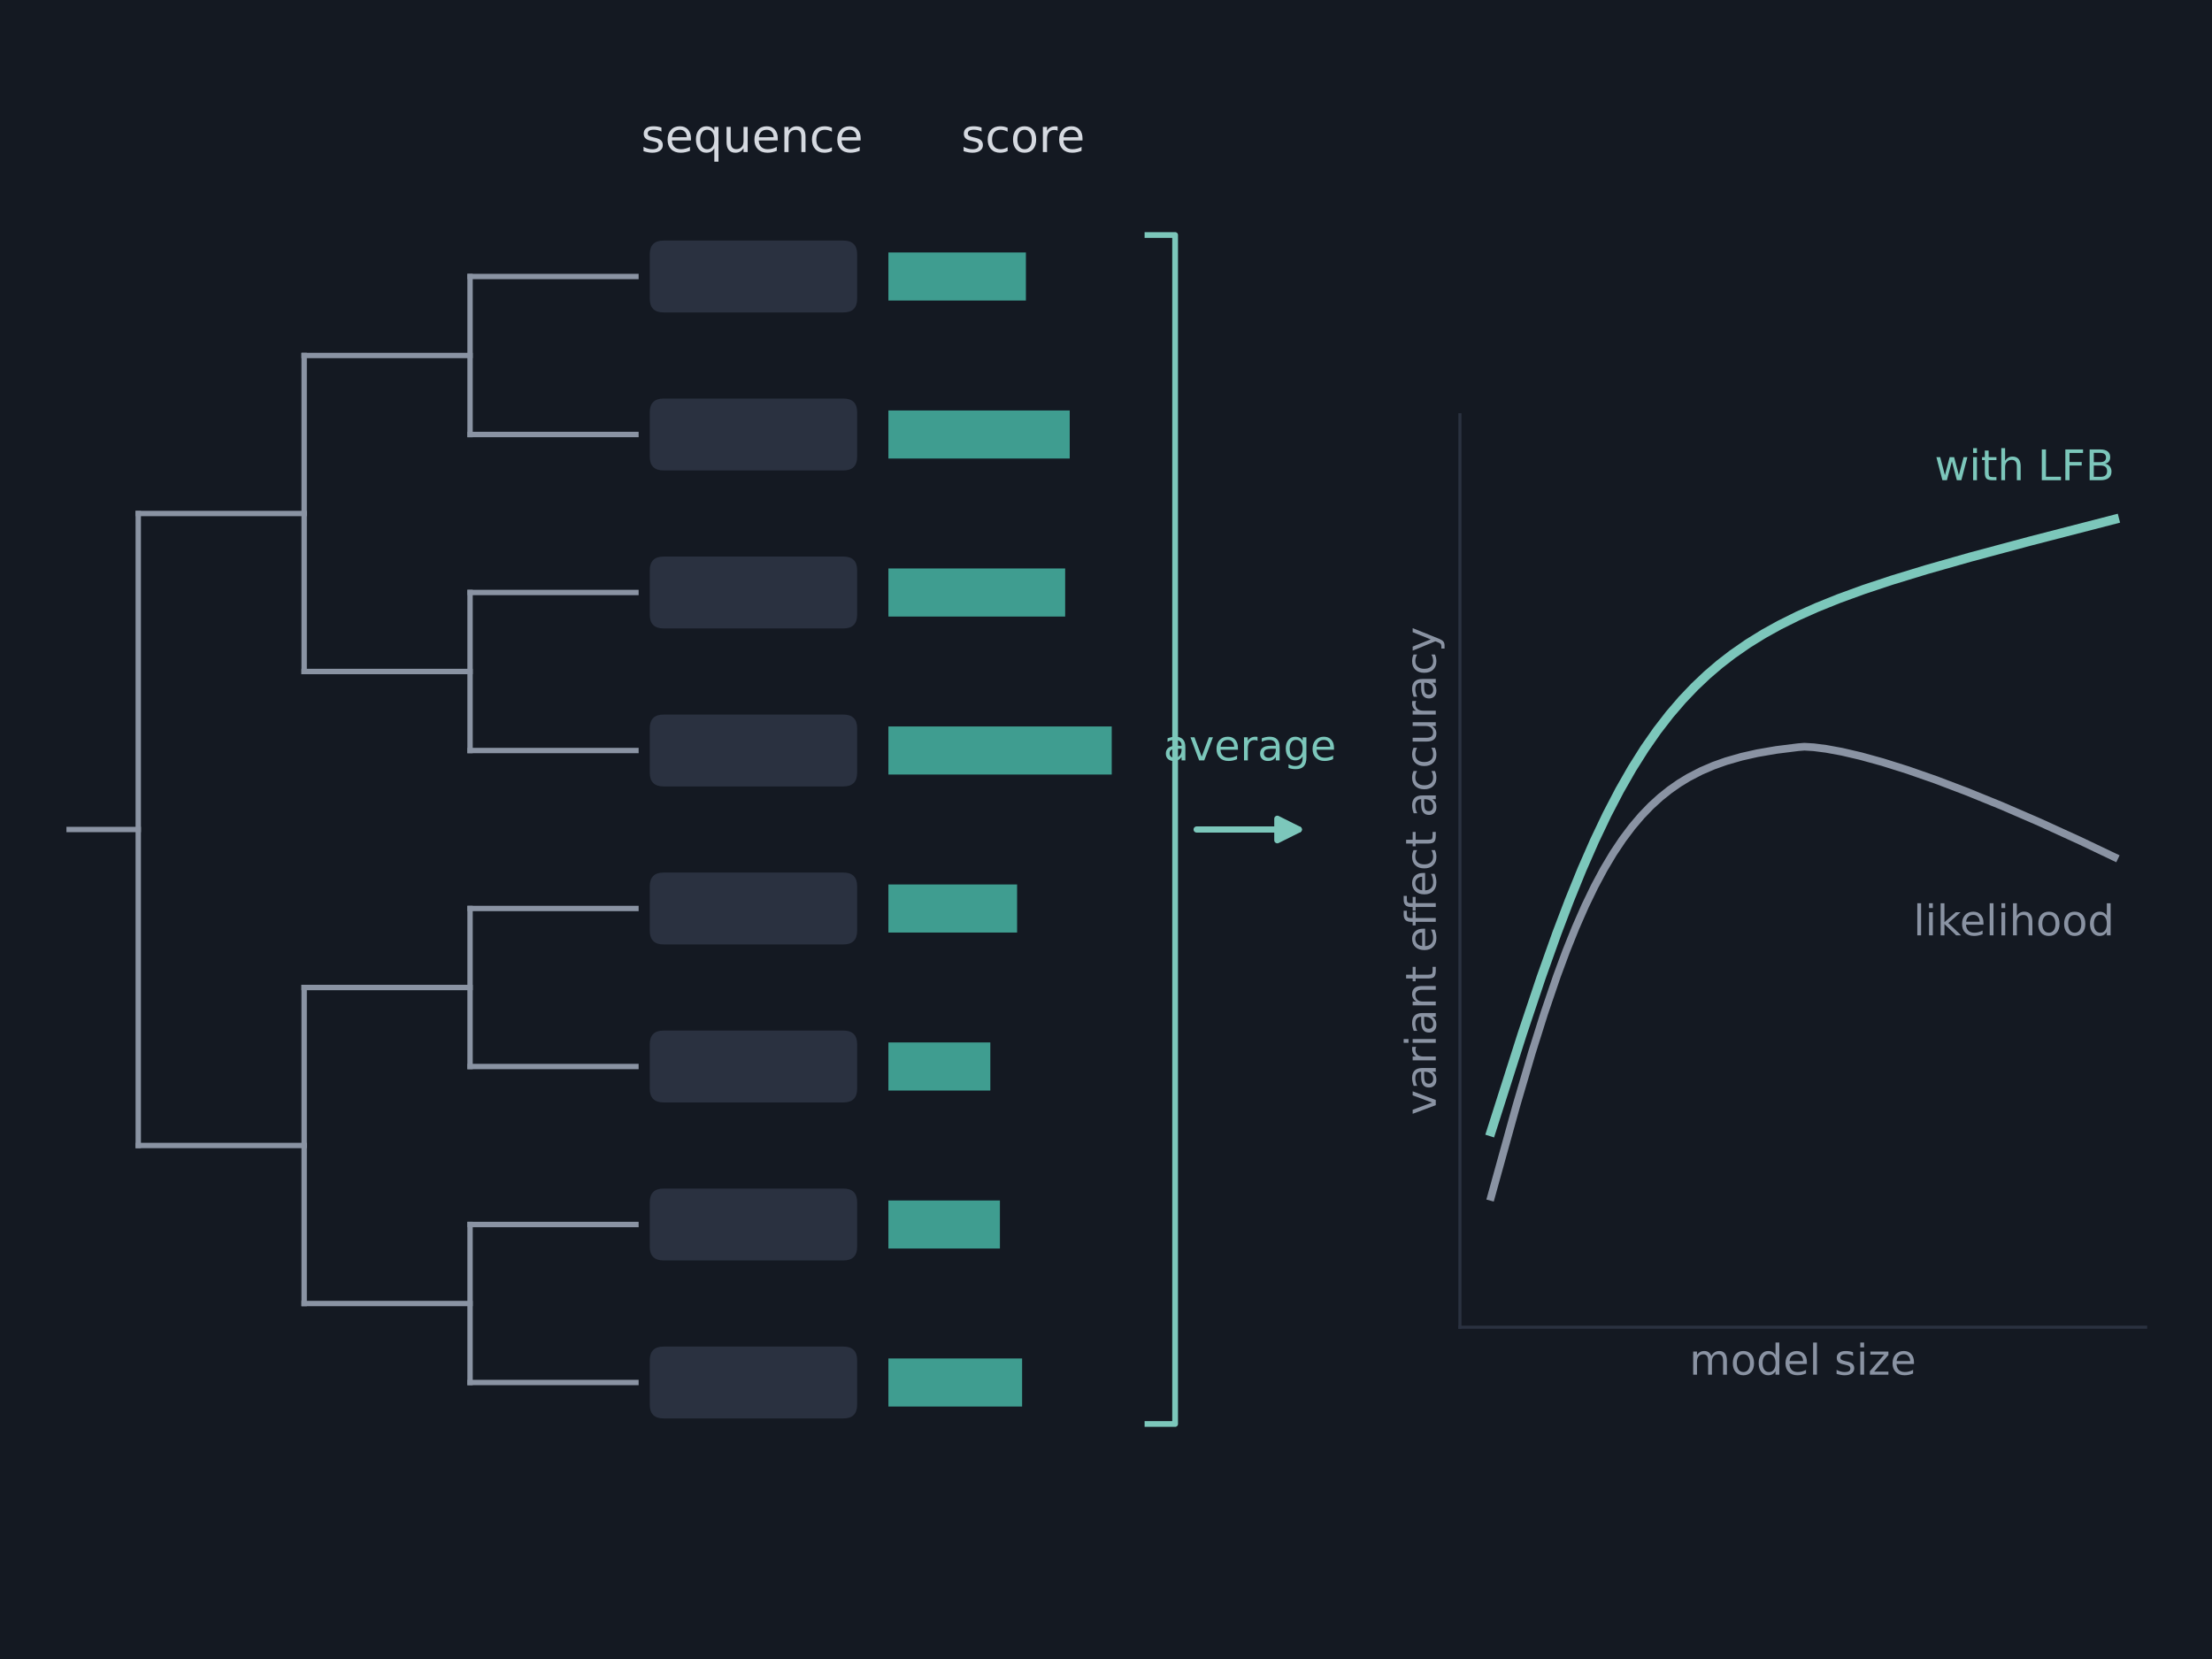
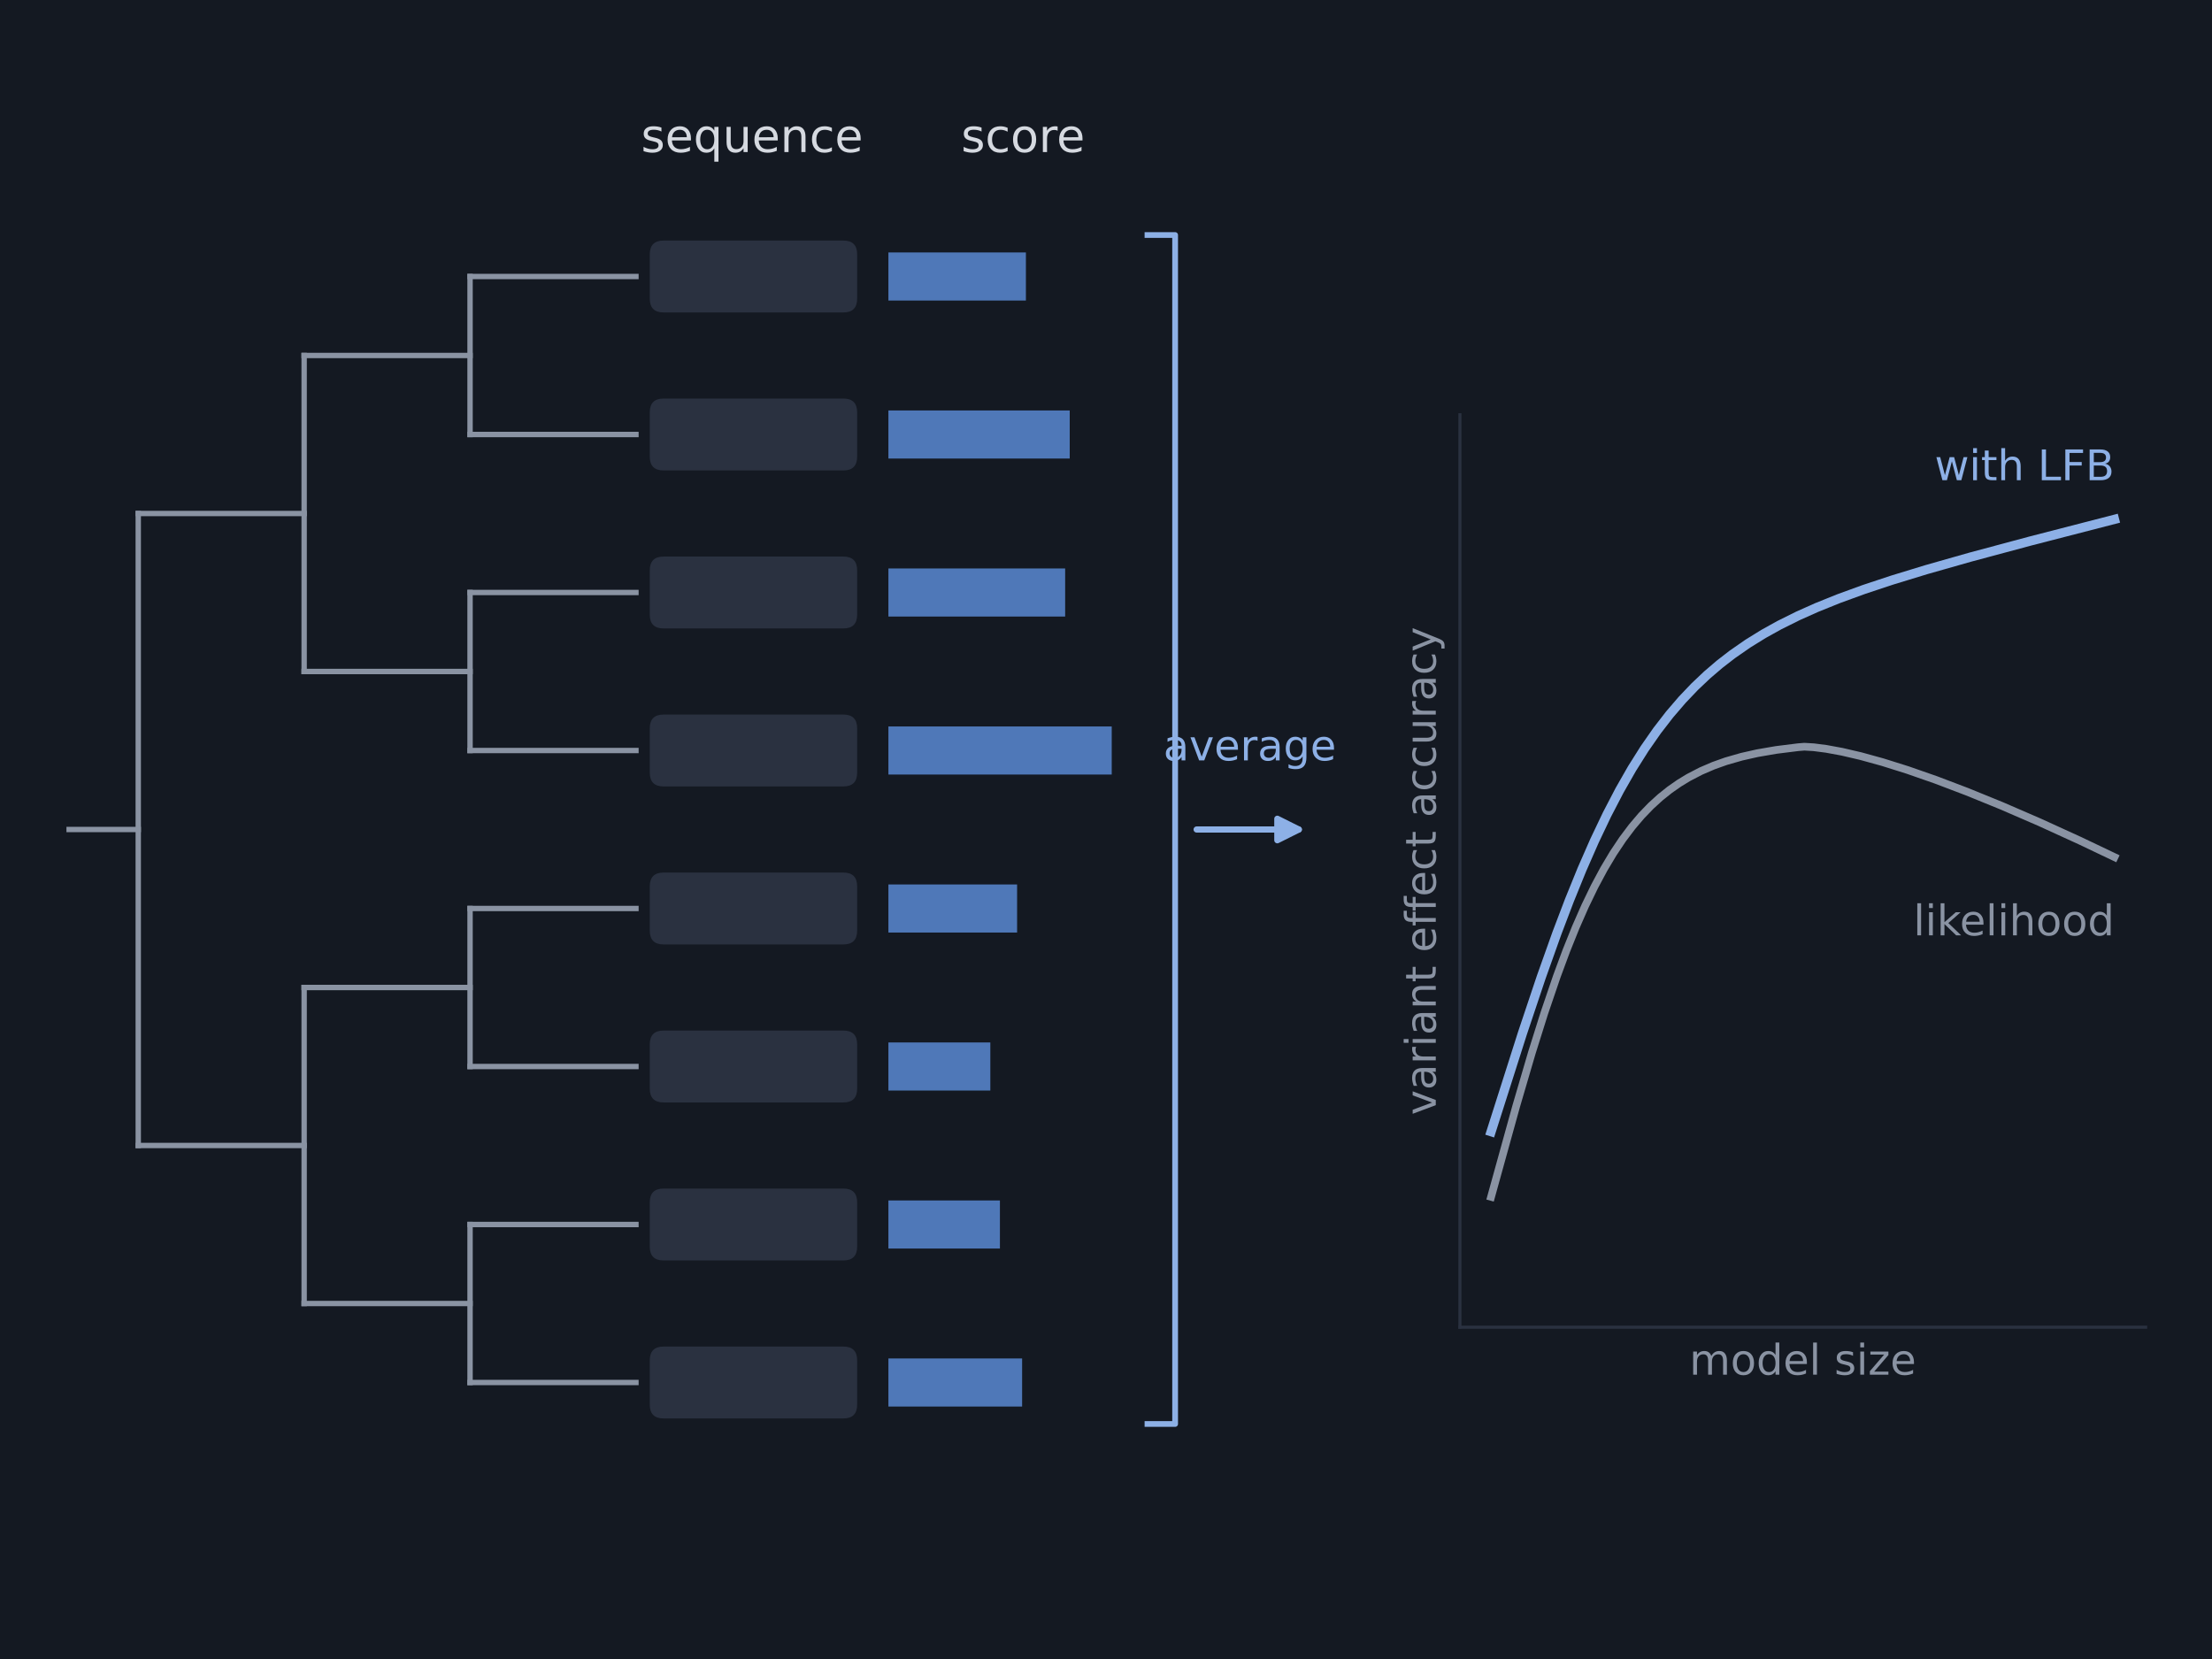
<svg xmlns="http://www.w3.org/2000/svg" xmlns:xlink="http://www.w3.org/1999/xlink" width="576pt" height="432pt" viewBox="0 0 576 432" version="1.1">
  <defs>
    <style type="text/css">*{stroke-linejoin: round; stroke-linecap: butt}</style>
  </defs>
  <g id="figure_1">
    <g id="patch_1">
      <path d="M 0 432  L 576 432  L 576 0  L 0 0  z " style="fill: #141922" />
    </g>
    <g id="axes_1">
      <g id="patch_2">
-         <path d="M 172.8 369.36  L 219.6 369.36  Q 223.2 369.36 223.2 365.76  L 223.2 354.24  Q 223.2 350.64 219.6 350.64  L 172.8 350.64  Q 169.2 350.64 169.2 354.24  L 169.2 365.76  Q 169.2 369.36 172.8 369.36  z " clip-path="url(#p7a1637acde)" style="fill: #2a3140" />
+         <path d="M 172.8 369.36  L 219.6 369.36  Q 223.2 369.36 223.2 365.76  L 223.2 354.24  Q 223.2 350.64 219.6 350.64  L 172.8 350.64  Q 169.2 350.64 169.2 354.24  L 169.2 365.76  Q 169.2 369.36 172.8 369.36  z " clip-path="url(#pc492ba2088)" style="fill: #2a3140" />
      </g>
      <g id="patch_3">
-         <path d="M 231.84 365.76  L 265.657 365.76  L 265.657 354.24  L 231.84 354.24  z " clip-path="url(#p7a1637acde)" style="fill: #3f9d90; stroke: #3f9d90; stroke-linejoin: miter" />
+         <path d="M 231.84 365.76  L 265.657 365.76  L 265.657 354.24  L 231.84 354.24  z " clip-path="url(#pc492ba2088)" style="fill: #4f78b8; stroke: #4f78b8; stroke-linejoin: miter" />
      </g>
      <g id="patch_4">
-         <path d="M 172.8 328.217  L 219.6 328.217  Q 223.2 328.217 223.2 324.617  L 223.2 313.097  Q 223.2 309.497 219.6 309.497  L 172.8 309.497  Q 169.2 309.497 169.2 313.097  L 169.2 324.617  Q 169.2 328.217 172.8 328.217  z " clip-path="url(#p7a1637acde)" style="fill: #2a3140" />
+         <path d="M 172.8 328.217  L 219.6 328.217  Q 223.2 328.217 223.2 324.617  L 223.2 313.097  Q 223.2 309.497 219.6 309.497  L 172.8 309.497  Q 169.2 309.497 169.2 313.097  L 169.2 324.617  Q 169.2 328.217 172.8 328.217  z " clip-path="url(#pc492ba2088)" style="fill: #2a3140" />
      </g>
      <g id="patch_5">
-         <path d="M 231.84 324.617  L 259.877 324.617  L 259.877 313.097  L 231.84 313.097  z " clip-path="url(#p7a1637acde)" style="fill: #3f9d90; stroke: #3f9d90; stroke-linejoin: miter" />
+         <path d="M 231.84 324.617  L 259.877 324.617  L 259.877 313.097  L 231.84 313.097  z " clip-path="url(#pc492ba2088)" style="fill: #4f78b8; stroke: #4f78b8; stroke-linejoin: miter" />
      </g>
      <g id="patch_6">
-         <path d="M 172.8 287.074  L 219.6 287.074  Q 223.2 287.074 223.2 283.474  L 223.2 271.954  Q 223.2 268.354 219.6 268.354  L 172.8 268.354  Q 169.2 268.354 169.2 271.954  L 169.2 283.474  Q 169.2 287.074 172.8 287.074  z " clip-path="url(#p7a1637acde)" style="fill: #2a3140" />
+         <path d="M 172.8 287.074  L 219.6 287.074  Q 223.2 287.074 223.2 283.474  L 223.2 271.954  Q 223.2 268.354 219.6 268.354  L 172.8 268.354  Q 169.2 268.354 169.2 271.954  L 169.2 283.474  Q 169.2 287.074 172.8 287.074  z " clip-path="url(#pc492ba2088)" style="fill: #2a3140" />
      </g>
      <g id="patch_7">
-         <path d="M 231.84 283.474  L 257.379 283.474  L 257.379 271.954  L 231.84 271.954  z " clip-path="url(#p7a1637acde)" style="fill: #3f9d90; stroke: #3f9d90; stroke-linejoin: miter" />
+         <path d="M 231.84 283.474  L 257.379 283.474  L 257.379 271.954  L 231.84 271.954  z " clip-path="url(#pc492ba2088)" style="fill: #4f78b8; stroke: #4f78b8; stroke-linejoin: miter" />
      </g>
      <g id="patch_8">
-         <path d="M 172.8 245.931  L 219.6 245.931  Q 223.2 245.931 223.2 242.331  L 223.2 230.811  Q 223.2 227.211 219.6 227.211  L 172.8 227.211  Q 169.2 227.211 169.2 230.811  L 169.2 242.331  Q 169.2 245.931 172.8 245.931  z " clip-path="url(#p7a1637acde)" style="fill: #2a3140" />
+         <path d="M 172.8 245.931  L 219.6 245.931  Q 223.2 245.931 223.2 242.331  L 223.2 230.811  Q 223.2 227.211 219.6 227.211  L 172.8 227.211  Q 169.2 227.211 169.2 230.811  L 169.2 242.331  Q 169.2 245.931 172.8 245.931  z " clip-path="url(#pc492ba2088)" style="fill: #2a3140" />
      </g>
      <g id="patch_9">
-         <path d="M 231.84 242.331  L 264.347 242.331  L 264.347 230.811  L 231.84 230.811  z " clip-path="url(#p7a1637acde)" style="fill: #3f9d90; stroke: #3f9d90; stroke-linejoin: miter" />
+         <path d="M 231.84 242.331  L 264.347 242.331  L 264.347 230.811  L 231.84 230.811  z " clip-path="url(#pc492ba2088)" style="fill: #4f78b8; stroke: #4f78b8; stroke-linejoin: miter" />
      </g>
      <g id="patch_10">
-         <path d="M 172.8 204.789  L 219.6 204.789  Q 223.2 204.789 223.2 201.189  L 223.2 189.669  Q 223.2 186.069 219.6 186.069  L 172.8 186.069  Q 169.2 186.069 169.2 189.669  L 169.2 201.189  Q 169.2 204.789 172.8 204.789  z " clip-path="url(#p7a1637acde)" style="fill: #2a3140" />
+         <path d="M 172.8 204.789  L 219.6 204.789  Q 223.2 204.789 223.2 201.189  L 223.2 189.669  Q 223.2 186.069 219.6 186.069  L 172.8 186.069  Q 169.2 186.069 169.2 189.669  L 169.2 201.189  Q 169.2 204.789 172.8 204.789  z " clip-path="url(#pc492ba2088)" style="fill: #2a3140" />
      </g>
      <g id="patch_11">
-         <path d="M 231.84 201.189  L 288.991 201.189  L 288.991 189.669  L 231.84 189.669  z " clip-path="url(#p7a1637acde)" style="fill: #3f9d90; stroke: #3f9d90; stroke-linejoin: miter" />
+         <path d="M 231.84 201.189  L 288.991 201.189  L 288.991 189.669  L 231.84 189.669  z " clip-path="url(#pc492ba2088)" style="fill: #4f78b8; stroke: #4f78b8; stroke-linejoin: miter" />
      </g>
      <g id="patch_12">
-         <path d="M 172.8 163.646  L 219.6 163.646  Q 223.2 163.646 223.2 160.046  L 223.2 148.526  Q 223.2 144.926 219.6 144.926  L 172.8 144.926  Q 169.2 144.926 169.2 148.526  L 169.2 160.046  Q 169.2 163.646 172.8 163.646  z " clip-path="url(#p7a1637acde)" style="fill: #2a3140" />
+         <path d="M 172.8 163.646  L 219.6 163.646  Q 223.2 163.646 223.2 160.046  L 223.2 148.526  Q 223.2 144.926 219.6 144.926  L 172.8 144.926  Q 169.2 144.926 169.2 148.526  L 169.2 160.046  Q 169.2 163.646 172.8 163.646  z " clip-path="url(#pc492ba2088)" style="fill: #2a3140" />
      </g>
      <g id="patch_13">
-         <path d="M 231.84 160.046  L 276.864 160.046  L 276.864 148.526  L 231.84 148.526  z " clip-path="url(#p7a1637acde)" style="fill: #3f9d90; stroke: #3f9d90; stroke-linejoin: miter" />
+         <path d="M 231.84 160.046  L 276.864 160.046  L 276.864 148.526  L 231.84 148.526  z " clip-path="url(#pc492ba2088)" style="fill: #4f78b8; stroke: #4f78b8; stroke-linejoin: miter" />
      </g>
      <g id="patch_14">
-         <path d="M 172.8 122.503  L 219.6 122.503  Q 223.2 122.503 223.2 118.903  L 223.2 107.383  Q 223.2 103.783 219.6 103.783  L 172.8 103.783  Q 169.2 103.783 169.2 107.383  L 169.2 118.903  Q 169.2 122.503 172.8 122.503  z " clip-path="url(#p7a1637acde)" style="fill: #2a3140" />
+         <path d="M 172.8 122.503  L 219.6 122.503  Q 223.2 122.503 223.2 118.903  L 223.2 107.383  Q 223.2 103.783 219.6 103.783  L 172.8 103.783  Q 169.2 103.783 169.2 107.383  L 169.2 118.903  Q 169.2 122.503 172.8 122.503  z " clip-path="url(#pc492ba2088)" style="fill: #2a3140" />
      </g>
      <g id="patch_15">
-         <path d="M 231.84 118.903  L 278.051 118.903  L 278.051 107.383  L 231.84 107.383  z " clip-path="url(#p7a1637acde)" style="fill: #3f9d90; stroke: #3f9d90; stroke-linejoin: miter" />
+         <path d="M 231.84 118.903  L 278.051 118.903  L 278.051 107.383  L 231.84 107.383  z " clip-path="url(#pc492ba2088)" style="fill: #4f78b8; stroke: #4f78b8; stroke-linejoin: miter" />
      </g>
      <g id="patch_16">
-         <path d="M 172.8 81.36  L 219.6 81.36  Q 223.2 81.36 223.2 77.76  L 223.2 66.24  Q 223.2 62.64 219.6 62.64  L 172.8 62.64  Q 169.2 62.64 169.2 66.24  L 169.2 77.76  Q 169.2 81.36 172.8 81.36  z " clip-path="url(#p7a1637acde)" style="fill: #2a3140" />
+         <path d="M 172.8 81.36  L 219.6 81.36  Q 223.2 81.36 223.2 77.76  L 223.2 66.24  Q 223.2 62.64 219.6 62.64  L 172.8 62.64  Q 169.2 62.64 169.2 66.24  L 169.2 77.76  Q 169.2 81.36 172.8 81.36  z " clip-path="url(#pc492ba2088)" style="fill: #2a3140" />
      </g>
      <g id="patch_17">
-         <path d="M 231.84 77.76  L 266.643 77.76  L 266.643 66.24  L 231.84 66.24  z " clip-path="url(#p7a1637acde)" style="fill: #3f9d90; stroke: #3f9d90; stroke-linejoin: miter" />
+         <path d="M 231.84 77.76  L 266.643 77.76  L 266.643 66.24  L 231.84 66.24  z " clip-path="url(#pc492ba2088)" style="fill: #4f78b8; stroke: #4f78b8; stroke-linejoin: miter" />
      </g>
      <g id="patch_18">
-         <path d="M 311.597 216  Q 325.798 216 338.211 216  " clip-path="url(#p7a1637acde)" style="fill: none; stroke: #7cc7bb; stroke-width: 1.6; stroke-linecap: round" />
-         <path d="M 332.611 213.2  L 338.211 216  L 332.611 218.8  z " clip-path="url(#p7a1637acde)" style="fill: #7cc7bb; stroke: #7cc7bb; stroke-width: 1.6; stroke-linecap: round" />
+         <path d="M 311.597 216  Q 325.798 216 338.211 216  " clip-path="url(#pc492ba2088)" style="fill: none; stroke: #8db0e6; stroke-width: 1.6; stroke-linecap: round" />
+         <path d="M 332.611 213.2  L 338.211 216  L 332.611 218.8  z " clip-path="url(#pc492ba2088)" style="fill: #8db0e6; stroke: #8db0e6; stroke-width: 1.6; stroke-linecap: round" />
      </g>
      <g id="line2d_1">
-         <path d="M 122.4 360  L 122.4 318.857  " clip-path="url(#p7a1637acde)" style="fill: none; stroke: #8a93a3; stroke-width: 1.4; stroke-linecap: square" />
+         <path d="M 122.4 360  L 122.4 318.857  " clip-path="url(#pc492ba2088)" style="fill: none; stroke: #8a93a3; stroke-width: 1.4; stroke-linecap: square" />
      </g>
      <g id="line2d_2">
-         <path d="M 122.4 360  L 165.6 360  " clip-path="url(#p7a1637acde)" style="fill: none; stroke: #8a93a3; stroke-width: 1.4; stroke-linecap: square" />
+         <path d="M 122.4 360  L 165.6 360  " clip-path="url(#pc492ba2088)" style="fill: none; stroke: #8a93a3; stroke-width: 1.4; stroke-linecap: square" />
      </g>
      <g id="line2d_3">
-         <path d="M 122.4 318.857  L 165.6 318.857  " clip-path="url(#p7a1637acde)" style="fill: none; stroke: #8a93a3; stroke-width: 1.4; stroke-linecap: square" />
+         <path d="M 122.4 318.857  L 165.6 318.857  " clip-path="url(#pc492ba2088)" style="fill: none; stroke: #8a93a3; stroke-width: 1.4; stroke-linecap: square" />
      </g>
      <g id="line2d_4">
-         <path d="M 122.4 277.714  L 122.4 236.571  " clip-path="url(#p7a1637acde)" style="fill: none; stroke: #8a93a3; stroke-width: 1.4; stroke-linecap: square" />
+         <path d="M 122.4 277.714  L 122.4 236.571  " clip-path="url(#pc492ba2088)" style="fill: none; stroke: #8a93a3; stroke-width: 1.4; stroke-linecap: square" />
      </g>
      <g id="line2d_5">
-         <path d="M 122.4 277.714  L 165.6 277.714  " clip-path="url(#p7a1637acde)" style="fill: none; stroke: #8a93a3; stroke-width: 1.4; stroke-linecap: square" />
+         <path d="M 122.4 277.714  L 165.6 277.714  " clip-path="url(#pc492ba2088)" style="fill: none; stroke: #8a93a3; stroke-width: 1.4; stroke-linecap: square" />
      </g>
      <g id="line2d_6">
-         <path d="M 122.4 236.571  L 165.6 236.571  " clip-path="url(#p7a1637acde)" style="fill: none; stroke: #8a93a3; stroke-width: 1.4; stroke-linecap: square" />
+         <path d="M 122.4 236.571  L 165.6 236.571  " clip-path="url(#pc492ba2088)" style="fill: none; stroke: #8a93a3; stroke-width: 1.4; stroke-linecap: square" />
      </g>
      <g id="line2d_7">
-         <path d="M 122.4 195.429  L 122.4 154.286  " clip-path="url(#p7a1637acde)" style="fill: none; stroke: #8a93a3; stroke-width: 1.4; stroke-linecap: square" />
+         <path d="M 122.4 195.429  L 122.4 154.286  " clip-path="url(#pc492ba2088)" style="fill: none; stroke: #8a93a3; stroke-width: 1.4; stroke-linecap: square" />
      </g>
      <g id="line2d_8">
-         <path d="M 122.4 195.429  L 165.6 195.429  " clip-path="url(#p7a1637acde)" style="fill: none; stroke: #8a93a3; stroke-width: 1.4; stroke-linecap: square" />
+         <path d="M 122.4 195.429  L 165.6 195.429  " clip-path="url(#pc492ba2088)" style="fill: none; stroke: #8a93a3; stroke-width: 1.4; stroke-linecap: square" />
      </g>
      <g id="line2d_9">
-         <path d="M 122.4 154.286  L 165.6 154.286  " clip-path="url(#p7a1637acde)" style="fill: none; stroke: #8a93a3; stroke-width: 1.4; stroke-linecap: square" />
+         <path d="M 122.4 154.286  L 165.6 154.286  " clip-path="url(#pc492ba2088)" style="fill: none; stroke: #8a93a3; stroke-width: 1.4; stroke-linecap: square" />
      </g>
      <g id="line2d_10">
-         <path d="M 122.4 113.143  L 122.4 72  " clip-path="url(#p7a1637acde)" style="fill: none; stroke: #8a93a3; stroke-width: 1.4; stroke-linecap: square" />
+         <path d="M 122.4 113.143  L 122.4 72  " clip-path="url(#pc492ba2088)" style="fill: none; stroke: #8a93a3; stroke-width: 1.4; stroke-linecap: square" />
      </g>
      <g id="line2d_11">
-         <path d="M 122.4 113.143  L 165.6 113.143  " clip-path="url(#p7a1637acde)" style="fill: none; stroke: #8a93a3; stroke-width: 1.4; stroke-linecap: square" />
+         <path d="M 122.4 113.143  L 165.6 113.143  " clip-path="url(#pc492ba2088)" style="fill: none; stroke: #8a93a3; stroke-width: 1.4; stroke-linecap: square" />
      </g>
      <g id="line2d_12">
-         <path d="M 122.4 72  L 165.6 72  " clip-path="url(#p7a1637acde)" style="fill: none; stroke: #8a93a3; stroke-width: 1.4; stroke-linecap: square" />
+         <path d="M 122.4 72  L 165.6 72  " clip-path="url(#pc492ba2088)" style="fill: none; stroke: #8a93a3; stroke-width: 1.4; stroke-linecap: square" />
      </g>
      <g id="line2d_13">
-         <path d="M 79.2 339.429  L 79.2 257.143  " clip-path="url(#p7a1637acde)" style="fill: none; stroke: #8a93a3; stroke-width: 1.4; stroke-linecap: square" />
+         <path d="M 79.2 339.429  L 79.2 257.143  " clip-path="url(#pc492ba2088)" style="fill: none; stroke: #8a93a3; stroke-width: 1.4; stroke-linecap: square" />
      </g>
      <g id="line2d_14">
-         <path d="M 79.2 339.429  L 122.4 339.429  " clip-path="url(#p7a1637acde)" style="fill: none; stroke: #8a93a3; stroke-width: 1.4; stroke-linecap: square" />
+         <path d="M 79.2 339.429  L 122.4 339.429  " clip-path="url(#pc492ba2088)" style="fill: none; stroke: #8a93a3; stroke-width: 1.4; stroke-linecap: square" />
      </g>
      <g id="line2d_15">
-         <path d="M 79.2 257.143  L 122.4 257.143  " clip-path="url(#p7a1637acde)" style="fill: none; stroke: #8a93a3; stroke-width: 1.4; stroke-linecap: square" />
+         <path d="M 79.2 257.143  L 122.4 257.143  " clip-path="url(#pc492ba2088)" style="fill: none; stroke: #8a93a3; stroke-width: 1.4; stroke-linecap: square" />
      </g>
      <g id="line2d_16">
-         <path d="M 79.2 174.857  L 79.2 92.571  " clip-path="url(#p7a1637acde)" style="fill: none; stroke: #8a93a3; stroke-width: 1.4; stroke-linecap: square" />
+         <path d="M 79.2 174.857  L 79.2 92.571  " clip-path="url(#pc492ba2088)" style="fill: none; stroke: #8a93a3; stroke-width: 1.4; stroke-linecap: square" />
      </g>
      <g id="line2d_17">
-         <path d="M 79.2 174.857  L 122.4 174.857  " clip-path="url(#p7a1637acde)" style="fill: none; stroke: #8a93a3; stroke-width: 1.4; stroke-linecap: square" />
+         <path d="M 79.2 174.857  L 122.4 174.857  " clip-path="url(#pc492ba2088)" style="fill: none; stroke: #8a93a3; stroke-width: 1.4; stroke-linecap: square" />
      </g>
      <g id="line2d_18">
-         <path d="M 79.2 92.571  L 122.4 92.571  " clip-path="url(#p7a1637acde)" style="fill: none; stroke: #8a93a3; stroke-width: 1.4; stroke-linecap: square" />
+         <path d="M 79.2 92.571  L 122.4 92.571  " clip-path="url(#pc492ba2088)" style="fill: none; stroke: #8a93a3; stroke-width: 1.4; stroke-linecap: square" />
      </g>
      <g id="line2d_19">
-         <path d="M 36 298.286  L 36 133.714  " clip-path="url(#p7a1637acde)" style="fill: none; stroke: #8a93a3; stroke-width: 1.4; stroke-linecap: square" />
+         <path d="M 36 298.286  L 36 133.714  " clip-path="url(#pc492ba2088)" style="fill: none; stroke: #8a93a3; stroke-width: 1.4; stroke-linecap: square" />
      </g>
      <g id="line2d_20">
-         <path d="M 36 298.286  L 79.2 298.286  " clip-path="url(#p7a1637acde)" style="fill: none; stroke: #8a93a3; stroke-width: 1.4; stroke-linecap: square" />
+         <path d="M 36 298.286  L 79.2 298.286  " clip-path="url(#pc492ba2088)" style="fill: none; stroke: #8a93a3; stroke-width: 1.4; stroke-linecap: square" />
      </g>
      <g id="line2d_21">
-         <path d="M 36 133.714  L 79.2 133.714  " clip-path="url(#p7a1637acde)" style="fill: none; stroke: #8a93a3; stroke-width: 1.4; stroke-linecap: square" />
+         <path d="M 36 133.714  L 79.2 133.714  " clip-path="url(#pc492ba2088)" style="fill: none; stroke: #8a93a3; stroke-width: 1.4; stroke-linecap: square" />
      </g>
      <g id="line2d_22">
-         <path d="M 18 216  L 36 216  " clip-path="url(#p7a1637acde)" style="fill: none; stroke: #8a93a3; stroke-width: 1.4; stroke-linecap: square" />
+         <path d="M 18 216  L 36 216  " clip-path="url(#pc492ba2088)" style="fill: none; stroke: #8a93a3; stroke-width: 1.4; stroke-linecap: square" />
      </g>
      <g id="line2d_23">
-         <path d="M 298.8 370.8  L 306 370.8  L 306 61.2  L 298.8 61.2  " clip-path="url(#p7a1637acde)" style="fill: none; stroke: #7cc7bb; stroke-width: 1.5; stroke-linecap: square" />
+         <path d="M 298.8 370.8  L 306 370.8  L 306 61.2  L 298.8 61.2  " clip-path="url(#pc492ba2088)" style="fill: none; stroke: #8db0e6; stroke-width: 1.5; stroke-linecap: square" />
      </g>
      <g id="text_1">
        <g style="fill: #d5d9e0" transform="translate(166.9256 39.6) scale(0.12 -0.12)">
          <defs>
            <path id="DejaVuSans-73" d="M 2834 3397  L 2834 2853  Q 2591 2978 2328 3040  Q 2066 3103 1784 3103  Q 1356 3103 1142 2972  Q 928 2841 928 2578  Q 928 2378 1081 2264  Q 1234 2150 1697 2047  L 1894 2003  Q 2506 1872 2764 1633  Q 3022 1394 3022 966  Q 3022 478 2636 193  Q 2250 -91 1575 -91  Q 1294 -91 989 -36  Q 684 19 347 128  L 347 722  Q 666 556 975 473  Q 1284 391 1588 391  Q 1994 391 2212 530  Q 2431 669 2431 922  Q 2431 1156 2273 1281  Q 2116 1406 1581 1522  L 1381 1569  Q 847 1681 609 1914  Q 372 2147 372 2553  Q 372 3047 722 3315  Q 1072 3584 1716 3584  Q 2034 3584 2315 3537  Q 2597 3491 2834 3397  z " transform="scale(0.015625)" />
            <path id="DejaVuSans-65" d="M 3597 1894  L 3597 1613  L 953 1613  Q 991 1019 1311 708  Q 1631 397 2203 397  Q 2534 397 2845 478  Q 3156 559 3463 722  L 3463 178  Q 3153 47 2828 -22  Q 2503 -91 2169 -91  Q 1331 -91 842 396  Q 353 884 353 1716  Q 353 2575 817 3079  Q 1281 3584 2069 3584  Q 2775 3584 3186 3129  Q 3597 2675 3597 1894  z M 3022 2063  Q 3016 2534 2758 2815  Q 2500 3097 2075 3097  Q 1594 3097 1305 2825  Q 1016 2553 972 2059  L 3022 2063  z " transform="scale(0.015625)" />
            <path id="DejaVuSans-71" d="M 947 1747  Q 947 1113 1208 752  Q 1469 391 1925 391  Q 2381 391 2643 752  Q 2906 1113 2906 1747  Q 2906 2381 2643 2742  Q 2381 3103 1925 3103  Q 1469 3103 1208 2742  Q 947 2381 947 1747  z M 2906 525  Q 2725 213 2448 61  Q 2172 -91 1784 -91  Q 1150 -91 751 415  Q 353 922 353 1747  Q 353 2572 751 3078  Q 1150 3584 1784 3584  Q 2172 3584 2448 3432  Q 2725 3281 2906 2969  L 2906 3500  L 3481 3500  L 3481 -1331  L 2906 -1331  L 2906 525  z " transform="scale(0.015625)" />
            <path id="DejaVuSans-75" d="M 544 1381  L 544 3500  L 1119 3500  L 1119 1403  Q 1119 906 1312 657  Q 1506 409 1894 409  Q 2359 409 2629 706  Q 2900 1003 2900 1516  L 2900 3500  L 3475 3500  L 3475 0  L 2900 0  L 2900 538  Q 2691 219 2414 64  Q 2138 -91 1772 -91  Q 1169 -91 856 284  Q 544 659 544 1381  z M 1991 3584  L 1991 3584  z " transform="scale(0.015625)" />
            <path id="DejaVuSans-6e" d="M 3513 2113  L 3513 0  L 2938 0  L 2938 2094  Q 2938 2591 2744 2837  Q 2550 3084 2163 3084  Q 1697 3084 1428 2787  Q 1159 2491 1159 1978  L 1159 0  L 581 0  L 581 3500  L 1159 3500  L 1159 2956  Q 1366 3272 1645 3428  Q 1925 3584 2291 3584  Q 2894 3584 3203 3211  Q 3513 2838 3513 2113  z " transform="scale(0.015625)" />
            <path id="DejaVuSans-63" d="M 3122 3366  L 3122 2828  Q 2878 2963 2633 3030  Q 2388 3097 2138 3097  Q 1578 3097 1268 2742  Q 959 2388 959 1747  Q 959 1106 1268 751  Q 1578 397 2138 397  Q 2388 397 2633 464  Q 2878 531 3122 666  L 3122 134  Q 2881 22 2623 -34  Q 2366 -91 2075 -91  Q 1284 -91 818 406  Q 353 903 353 1747  Q 353 2603 823 3093  Q 1294 3584 2113 3584  Q 2378 3584 2631 3529  Q 2884 3475 3122 3366  z " transform="scale(0.015625)" />
          </defs>
          <use xlink:href="#DejaVuSans-73" />
          <use xlink:href="#DejaVuSans-65" transform="translate(52.09961 0)" />
          <use xlink:href="#DejaVuSans-71" transform="translate(113.623 0)" />
          <use xlink:href="#DejaVuSans-75" transform="translate(177.0996 0)" />
          <use xlink:href="#DejaVuSans-65" transform="translate(240.4785 0)" />
          <use xlink:href="#DejaVuSans-6e" transform="translate(302.002 0)" />
          <use xlink:href="#DejaVuSans-63" transform="translate(365.3809 0)" />
          <use xlink:href="#DejaVuSans-65" transform="translate(420.3613 0)" />
        </g>
      </g>
      <g id="text_2">
        <g style="fill: #d5d9e0" transform="translate(250.2806 39.6) scale(0.12 -0.12)">
          <defs>
            <path id="DejaVuSans-6f" d="M 1959 3097  Q 1497 3097 1228 2736  Q 959 2375 959 1747  Q 959 1119 1226 758  Q 1494 397 1959 397  Q 2419 397 2687 759  Q 2956 1122 2956 1747  Q 2956 2369 2687 2733  Q 2419 3097 1959 3097  z M 1959 3584  Q 2709 3584 3137 3096  Q 3566 2609 3566 1747  Q 3566 888 3137 398  Q 2709 -91 1959 -91  Q 1206 -91 779 398  Q 353 888 353 1747  Q 353 2609 779 3096  Q 1206 3584 1959 3584  z " transform="scale(0.015625)" />
            <path id="DejaVuSans-72" d="M 2631 2963  Q 2534 3019 2420 3045  Q 2306 3072 2169 3072  Q 1681 3072 1420 2755  Q 1159 2438 1159 1844  L 1159 0  L 581 0  L 581 3500  L 1159 3500  L 1159 2956  Q 1341 3275 1631 3429  Q 1922 3584 2338 3584  Q 2397 3584 2469 3576  Q 2541 3569 2628 3553  L 2631 2963  z " transform="scale(0.015625)" />
          </defs>
          <use xlink:href="#DejaVuSans-73" />
          <use xlink:href="#DejaVuSans-63" transform="translate(52.09961 0)" />
          <use xlink:href="#DejaVuSans-6f" transform="translate(107.0801 0)" />
          <use xlink:href="#DejaVuSans-72" transform="translate(168.2617 0)" />
          <use xlink:href="#DejaVuSans-65" transform="translate(207.125 0)" />
        </g>
      </g>
      <g id="text_3">
-         <g style="fill: #7cc7bb" transform="translate(302.9227 198) scale(0.11 -0.11)">
+         <g style="fill: #8db0e6" transform="translate(302.9227 198) scale(0.11 -0.11)">
          <defs>
            <path id="DejaVuSans-61" d="M 2194 1759  Q 1497 1759 1228 1600  Q 959 1441 959 1056  Q 959 750 1161 570  Q 1363 391 1709 391  Q 2188 391 2477 730  Q 2766 1069 2766 1631  L 2766 1759  L 2194 1759  z M 3341 1997  L 3341 0  L 2766 0  L 2766 531  Q 2569 213 2275 61  Q 1981 -91 1556 -91  Q 1019 -91 701 211  Q 384 513 384 1019  Q 384 1609 779 1909  Q 1175 2209 1959 2209  L 2766 2209  L 2766 2266  Q 2766 2663 2505 2880  Q 2244 3097 1772 3097  Q 1472 3097 1187 3025  Q 903 2953 641 2809  L 641 3341  Q 956 3463 1253 3523  Q 1550 3584 1831 3584  Q 2591 3584 2966 3190  Q 3341 2797 3341 1997  z " transform="scale(0.015625)" />
            <path id="DejaVuSans-76" d="M 191 3500  L 800 3500  L 1894 563  L 2988 3500  L 3597 3500  L 2284 0  L 1503 0  L 191 3500  z " transform="scale(0.015625)" />
            <path id="DejaVuSans-67" d="M 2906 1791  Q 2906 2416 2648 2759  Q 2391 3103 1925 3103  Q 1463 3103 1205 2759  Q 947 2416 947 1791  Q 947 1169 1205 825  Q 1463 481 1925 481  Q 2391 481 2648 825  Q 2906 1169 2906 1791  z M 3481 434  Q 3481 -459 3084 -895  Q 2688 -1331 1869 -1331  Q 1566 -1331 1297 -1286  Q 1028 -1241 775 -1147  L 775 -588  Q 1028 -725 1275 -790  Q 1522 -856 1778 -856  Q 2344 -856 2625 -561  Q 2906 -266 2906 331  L 2906 616  Q 2728 306 2450 153  Q 2172 0 1784 0  Q 1141 0 747 490  Q 353 981 353 1791  Q 353 2603 747 3093  Q 1141 3584 1784 3584  Q 2172 3584 2450 3431  Q 2728 3278 2906 2969  L 2906 3500  L 3481 3500  L 3481 434  z " transform="scale(0.015625)" />
          </defs>
          <use xlink:href="#DejaVuSans-61" />
          <use xlink:href="#DejaVuSans-76" transform="translate(61.2793 0)" />
          <use xlink:href="#DejaVuSans-65" transform="translate(120.459 0)" />
          <use xlink:href="#DejaVuSans-72" transform="translate(181.9824 0)" />
          <use xlink:href="#DejaVuSans-61" transform="translate(223.0957 0)" />
          <use xlink:href="#DejaVuSans-67" transform="translate(284.375 0)" />
          <use xlink:href="#DejaVuSans-65" transform="translate(347.8516 0)" />
        </g>
      </g>
    </g>
    <g id="axes_2">
      <g id="patch_19">
        <path d="M 380.16 345.6  L 558.72 345.6  L 558.72 108  L 380.16 108  z " style="fill: #141922" />
      </g>
      <g id="matplotlib.axis_1">
        <g id="text_4">
          <g style="fill: #8a93a3" transform="translate(439.9016 357.9583) scale(0.11 -0.11)">
            <defs>
              <path id="DejaVuSans-6d" d="M 3328 2828  Q 3544 3216 3844 3400  Q 4144 3584 4550 3584  Q 5097 3584 5394 3201  Q 5691 2819 5691 2113  L 5691 0  L 5113 0  L 5113 2094  Q 5113 2597 4934 2840  Q 4756 3084 4391 3084  Q 3944 3084 3684 2787  Q 3425 2491 3425 1978  L 3425 0  L 2847 0  L 2847 2094  Q 2847 2600 2669 2842  Q 2491 3084 2119 3084  Q 1678 3084 1418 2786  Q 1159 2488 1159 1978  L 1159 0  L 581 0  L 581 3500  L 1159 3500  L 1159 2956  Q 1356 3278 1631 3431  Q 1906 3584 2284 3584  Q 2666 3584 2933 3390  Q 3200 3197 3328 2828  z " transform="scale(0.015625)" />
              <path id="DejaVuSans-64" d="M 2906 2969  L 2906 4863  L 3481 4863  L 3481 0  L 2906 0  L 2906 525  Q 2725 213 2448 61  Q 2172 -91 1784 -91  Q 1150 -91 751 415  Q 353 922 353 1747  Q 353 2572 751 3078  Q 1150 3584 1784 3584  Q 2172 3584 2448 3432  Q 2725 3281 2906 2969  z M 947 1747  Q 947 1113 1208 752  Q 1469 391 1925 391  Q 2381 391 2643 752  Q 2906 1113 2906 1747  Q 2906 2381 2643 2742  Q 2381 3103 1925 3103  Q 1469 3103 1208 2742  Q 947 2381 947 1747  z " transform="scale(0.015625)" />
              <path id="DejaVuSans-6c" d="M 603 4863  L 1178 4863  L 1178 0  L 603 0  L 603 4863  z " transform="scale(0.015625)" />
              <path id="DejaVuSans-20" transform="scale(0.015625)" />
              <path id="DejaVuSans-69" d="M 603 3500  L 1178 3500  L 1178 0  L 603 0  L 603 3500  z M 603 4863  L 1178 4863  L 1178 4134  L 603 4134  L 603 4863  z " transform="scale(0.015625)" />
              <path id="DejaVuSans-7a" d="M 353 3500  L 3084 3500  L 3084 2975  L 922 459  L 3084 459  L 3084 0  L 275 0  L 275 525  L 2438 3041  L 353 3041  L 353 3500  z " transform="scale(0.015625)" />
            </defs>
            <use xlink:href="#DejaVuSans-6d" />
            <use xlink:href="#DejaVuSans-6f" transform="translate(97.41211 0)" />
            <use xlink:href="#DejaVuSans-64" transform="translate(158.5938 0)" />
            <use xlink:href="#DejaVuSans-65" transform="translate(222.0703 0)" />
            <use xlink:href="#DejaVuSans-6c" transform="translate(283.5938 0)" />
            <use xlink:href="#DejaVuSans-20" transform="translate(311.377 0)" />
            <use xlink:href="#DejaVuSans-73" transform="translate(343.1641 0)" />
            <use xlink:href="#DejaVuSans-69" transform="translate(395.2637 0)" />
            <use xlink:href="#DejaVuSans-7a" transform="translate(423.0469 0)" />
            <use xlink:href="#DejaVuSans-65" transform="translate(475.5371 0)" />
          </g>
        </g>
      </g>
      <g id="matplotlib.axis_2">
        <g id="text_5">
          <g style="fill: #8a93a3" transform="translate(373.8723 290.3594) rotate(-90) scale(0.11 -0.11)">
            <defs>
              <path id="DejaVuSans-74" d="M 1172 4494  L 1172 3500  L 2356 3500  L 2356 3053  L 1172 3053  L 1172 1153  Q 1172 725 1289 603  Q 1406 481 1766 481  L 2356 481  L 2356 0  L 1766 0  Q 1100 0 847 248  Q 594 497 594 1153  L 594 3053  L 172 3053  L 172 3500  L 594 3500  L 594 4494  L 1172 4494  z " transform="scale(0.015625)" />
              <path id="DejaVuSans-66" d="M 2375 4863  L 2375 4384  L 1825 4384  Q 1516 4384 1395 4259  Q 1275 4134 1275 3809  L 1275 3500  L 2222 3500  L 2222 3053  L 1275 3053  L 1275 0  L 697 0  L 697 3053  L 147 3053  L 147 3500  L 697 3500  L 697 3744  Q 697 4328 969 4595  Q 1241 4863 1831 4863  L 2375 4863  z " transform="scale(0.015625)" />
              <path id="DejaVuSans-79" d="M 2059 -325  Q 1816 -950 1584 -1140  Q 1353 -1331 966 -1331  L 506 -1331  L 506 -850  L 844 -850  Q 1081 -850 1212 -737  Q 1344 -625 1503 -206  L 1606 56  L 191 3500  L 800 3500  L 1894 763  L 2988 3500  L 3597 3500  L 2059 -325  z " transform="scale(0.015625)" />
            </defs>
            <use xlink:href="#DejaVuSans-76" />
            <use xlink:href="#DejaVuSans-61" transform="translate(59.17969 0)" />
            <use xlink:href="#DejaVuSans-72" transform="translate(120.459 0)" />
            <use xlink:href="#DejaVuSans-69" transform="translate(161.5723 0)" />
            <use xlink:href="#DejaVuSans-61" transform="translate(189.3555 0)" />
            <use xlink:href="#DejaVuSans-6e" transform="translate(250.6348 0)" />
            <use xlink:href="#DejaVuSans-74" transform="translate(314.0137 0)" />
            <use xlink:href="#DejaVuSans-20" transform="translate(353.2227 0)" />
            <use xlink:href="#DejaVuSans-65" transform="translate(385.0098 0)" />
            <use xlink:href="#DejaVuSans-66" transform="translate(446.5332 0)" />
            <use xlink:href="#DejaVuSans-66" transform="translate(481.7383 0)" />
            <use xlink:href="#DejaVuSans-65" transform="translate(516.9434 0)" />
            <use xlink:href="#DejaVuSans-63" transform="translate(578.4668 0)" />
            <use xlink:href="#DejaVuSans-74" transform="translate(633.4473 0)" />
            <use xlink:href="#DejaVuSans-20" transform="translate(672.6562 0)" />
            <use xlink:href="#DejaVuSans-61" transform="translate(704.4434 0)" />
            <use xlink:href="#DejaVuSans-63" transform="translate(765.7227 0)" />
            <use xlink:href="#DejaVuSans-63" transform="translate(820.7031 0)" />
            <use xlink:href="#DejaVuSans-75" transform="translate(875.6836 0)" />
            <use xlink:href="#DejaVuSans-72" transform="translate(939.0625 0)" />
            <use xlink:href="#DejaVuSans-61" transform="translate(980.1758 0)" />
            <use xlink:href="#DejaVuSans-63" transform="translate(1041.455 0)" />
            <use xlink:href="#DejaVuSans-79" transform="translate(1096.436 0)" />
          </g>
        </g>
      </g>
      <g id="line2d_24">
-         <path d="M 388.276 311.657  L 394.802 288.094  L 398.881 274.177  L 402.144 263.79  L 405.406 254.209  L 407.854 247.601  L 410.301 241.509  L 412.748 235.935  L 415.195 230.871  L 417.642 226.3  L 420.089 222.198  L 422.536 218.536  L 424.984 215.282  L 427.431 212.402  L 429.878 209.862  L 432.325 207.631  L 434.772 205.675  L 437.219 203.965  L 439.666 202.473  L 442.929 200.781  L 446.192 199.377  L 449.455 198.217  L 453.534 197.047  L 457.612 196.129  L 462.506 195.286  L 468.216 194.571  L 469.848 194.439  L 472.295 194.583  L 475.558 195.003  L 479.636 195.753  L 484.531 196.891  L 490.241 198.467  L 496.766 200.52  L 504.108 203.082  L 512.265 206.181  L 521.238 209.838  L 531.026 214.076  L 541.631 218.919  L 550.604 223.195  L 550.604 223.195  " clip-path="url(#pecb9170d62)" style="fill: none; stroke: #8a93a3; stroke-width: 2; stroke-linecap: square" />
+         <path d="M 388.276 311.657  L 394.802 288.094  L 398.881 274.177  L 402.144 263.79  L 405.406 254.209  L 407.854 247.601  L 410.301 241.509  L 412.748 235.935  L 415.195 230.871  L 417.642 226.3  L 420.089 222.198  L 422.536 218.536  L 424.984 215.282  L 427.431 212.402  L 429.878 209.862  L 432.325 207.631  L 434.772 205.675  L 437.219 203.965  L 439.666 202.473  L 442.929 200.781  L 446.192 199.377  L 449.455 198.217  L 453.534 197.047  L 457.612 196.129  L 462.506 195.286  L 468.216 194.571  L 469.848 194.439  L 472.295 194.583  L 475.558 195.003  L 479.636 195.753  L 484.531 196.891  L 490.241 198.467  L 496.766 200.52  L 504.108 203.082  L 512.265 206.181  L 521.238 209.838  L 531.026 214.076  L 541.631 218.919  L 550.604 223.195  L 550.604 223.195  " clip-path="url(#p93adee5e89)" style="fill: none; stroke: #8a93a3; stroke-width: 2; stroke-linecap: square" />
      </g>
      <g id="line2d_25">
-         <path d="M 388.276 294.686  L 396.434 269.076  L 401.328 254.469  L 405.406 243.021  L 408.669 234.435  L 411.932 226.406  L 415.195 218.96  L 418.458 212.104  L 421.721 205.83  L 424.984 200.118  L 428.246 194.94  L 431.509 190.26  L 434.772 186.038  L 438.035 182.236  L 441.298 178.81  L 444.561 175.722  L 447.824 172.935  L 451.086 170.412  L 455.165 167.582  L 459.244 165.06  L 463.322 162.796  L 468.216 160.361  L 473.111 158.176  L 478.821 155.876  L 485.346 153.499  L 492.688 151.062  L 501.661 148.321  L 513.081 145.075  L 528.579 140.916  L 550.604 135.234  L 550.604 135.234  " clip-path="url(#pecb9170d62)" style="fill: none; stroke: #7cc7bb; stroke-width: 2.4; stroke-linecap: square" />
+         <path d="M 388.276 294.686  L 396.434 269.076  L 401.328 254.469  L 405.406 243.021  L 408.669 234.435  L 411.932 226.406  L 415.195 218.96  L 418.458 212.104  L 421.721 205.83  L 424.984 200.118  L 428.246 194.94  L 431.509 190.26  L 434.772 186.038  L 438.035 182.236  L 441.298 178.81  L 444.561 175.722  L 447.824 172.935  L 451.086 170.412  L 455.165 167.582  L 459.244 165.06  L 463.322 162.796  L 468.216 160.361  L 473.111 158.176  L 478.821 155.876  L 485.346 153.499  L 492.688 151.062  L 501.661 148.321  L 513.081 145.075  L 528.579 140.916  L 550.604 135.234  L 550.604 135.234  " clip-path="url(#p93adee5e89)" style="fill: none; stroke: #8db0e6; stroke-width: 2.4; stroke-linecap: square" />
      </g>
      <g id="patch_20">
        <path d="M 380.16 345.6  L 380.16 108  " style="fill: none; stroke: #2a3140; stroke-width: 0.8; stroke-linejoin: miter; stroke-linecap: square" />
      </g>
      <g id="patch_21">
        <path d="M 380.16 345.6  L 558.72 345.6  " style="fill: none; stroke: #2a3140; stroke-width: 0.8; stroke-linejoin: miter; stroke-linecap: square" />
      </g>
      <g id="text_6">
        <g style="fill: #8a93a3" transform="translate(498.2247 243.5608) scale(0.11 -0.11)">
          <defs>
            <path id="DejaVuSans-6b" d="M 581 4863  L 1159 4863  L 1159 1991  L 2875 3500  L 3609 3500  L 1753 1863  L 3688 0  L 2938 0  L 1159 1709  L 1159 0  L 581 0  L 581 4863  z " transform="scale(0.015625)" />
            <path id="DejaVuSans-68" d="M 3513 2113  L 3513 0  L 2938 0  L 2938 2094  Q 2938 2591 2744 2837  Q 2550 3084 2163 3084  Q 1697 3084 1428 2787  Q 1159 2491 1159 1978  L 1159 0  L 581 0  L 581 4863  L 1159 4863  L 1159 2956  Q 1366 3272 1645 3428  Q 1925 3584 2291 3584  Q 2894 3584 3203 3211  Q 3513 2838 3513 2113  z " transform="scale(0.015625)" />
          </defs>
          <use xlink:href="#DejaVuSans-6c" />
          <use xlink:href="#DejaVuSans-69" transform="translate(27.7832 0)" />
          <use xlink:href="#DejaVuSans-6b" transform="translate(55.56641 0)" />
          <use xlink:href="#DejaVuSans-65" transform="translate(109.8516 0)" />
          <use xlink:href="#DejaVuSans-6c" transform="translate(171.375 0)" />
          <use xlink:href="#DejaVuSans-69" transform="translate(199.1582 0)" />
          <use xlink:href="#DejaVuSans-68" transform="translate(226.9414 0)" />
          <use xlink:href="#DejaVuSans-6f" transform="translate(290.3203 0)" />
          <use xlink:href="#DejaVuSans-6f" transform="translate(351.502 0)" />
          <use xlink:href="#DejaVuSans-64" transform="translate(412.6836 0)" />
        </g>
      </g>
      <g id="text_7">
-         <g style="fill: #7cc7bb" transform="translate(503.7694 125.0511) scale(0.11 -0.11)">
+         <g style="fill: #8db0e6" transform="translate(503.7694 125.0511) scale(0.11 -0.11)">
          <defs>
            <path id="DejaVuSans-77" d="M 269 3500  L 844 3500  L 1563 769  L 2278 3500  L 2956 3500  L 3675 769  L 4391 3500  L 4966 3500  L 4050 0  L 3372 0  L 2619 2869  L 1863 0  L 1184 0  L 269 3500  z " transform="scale(0.015625)" />
            <path id="DejaVuSans-4c" d="M 628 4666  L 1259 4666  L 1259 531  L 3531 531  L 3531 0  L 628 0  L 628 4666  z " transform="scale(0.015625)" />
            <path id="DejaVuSans-46" d="M 628 4666  L 3309 4666  L 3309 4134  L 1259 4134  L 1259 2759  L 3109 2759  L 3109 2228  L 1259 2228  L 1259 0  L 628 0  L 628 4666  z " transform="scale(0.015625)" />
            <path id="DejaVuSans-42" d="M 1259 2228  L 1259 519  L 2272 519  Q 2781 519 3026 730  Q 3272 941 3272 1375  Q 3272 1813 3026 2020  Q 2781 2228 2272 2228  L 1259 2228  z M 1259 4147  L 1259 2741  L 2194 2741  Q 2656 2741 2882 2914  Q 3109 3088 3109 3444  Q 3109 3797 2882 3972  Q 2656 4147 2194 4147  L 1259 4147  z M 628 4666  L 2241 4666  Q 2963 4666 3353 4366  Q 3744 4066 3744 3513  Q 3744 3084 3544 2831  Q 3344 2578 2956 2516  Q 3422 2416 3680 2098  Q 3938 1781 3938 1306  Q 3938 681 3513 340  Q 3088 0 2303 0  L 628 0  L 628 4666  z " transform="scale(0.015625)" />
          </defs>
          <use xlink:href="#DejaVuSans-77" />
          <use xlink:href="#DejaVuSans-69" transform="translate(81.78711 0)" />
          <use xlink:href="#DejaVuSans-74" transform="translate(109.5703 0)" />
          <use xlink:href="#DejaVuSans-68" transform="translate(148.7793 0)" />
          <use xlink:href="#DejaVuSans-20" transform="translate(212.1582 0)" />
          <use xlink:href="#DejaVuSans-4c" transform="translate(243.9453 0)" />
          <use xlink:href="#DejaVuSans-46" transform="translate(299.6582 0)" />
          <use xlink:href="#DejaVuSans-42" transform="translate(357.1777 0)" />
        </g>
      </g>
    </g>
  </g>
  <defs>
-     <clipPath id="p7a1637acde">
+     <clipPath id="pc492ba2088">
      <rect x="0" y="0" width="576" height="432" />
    </clipPath>
-     <clipPath id="pecb9170d62">
+     <clipPath id="p93adee5e89">
      <rect x="380.16" y="108" width="178.56" height="237.6" />
    </clipPath>
  </defs>
</svg>
